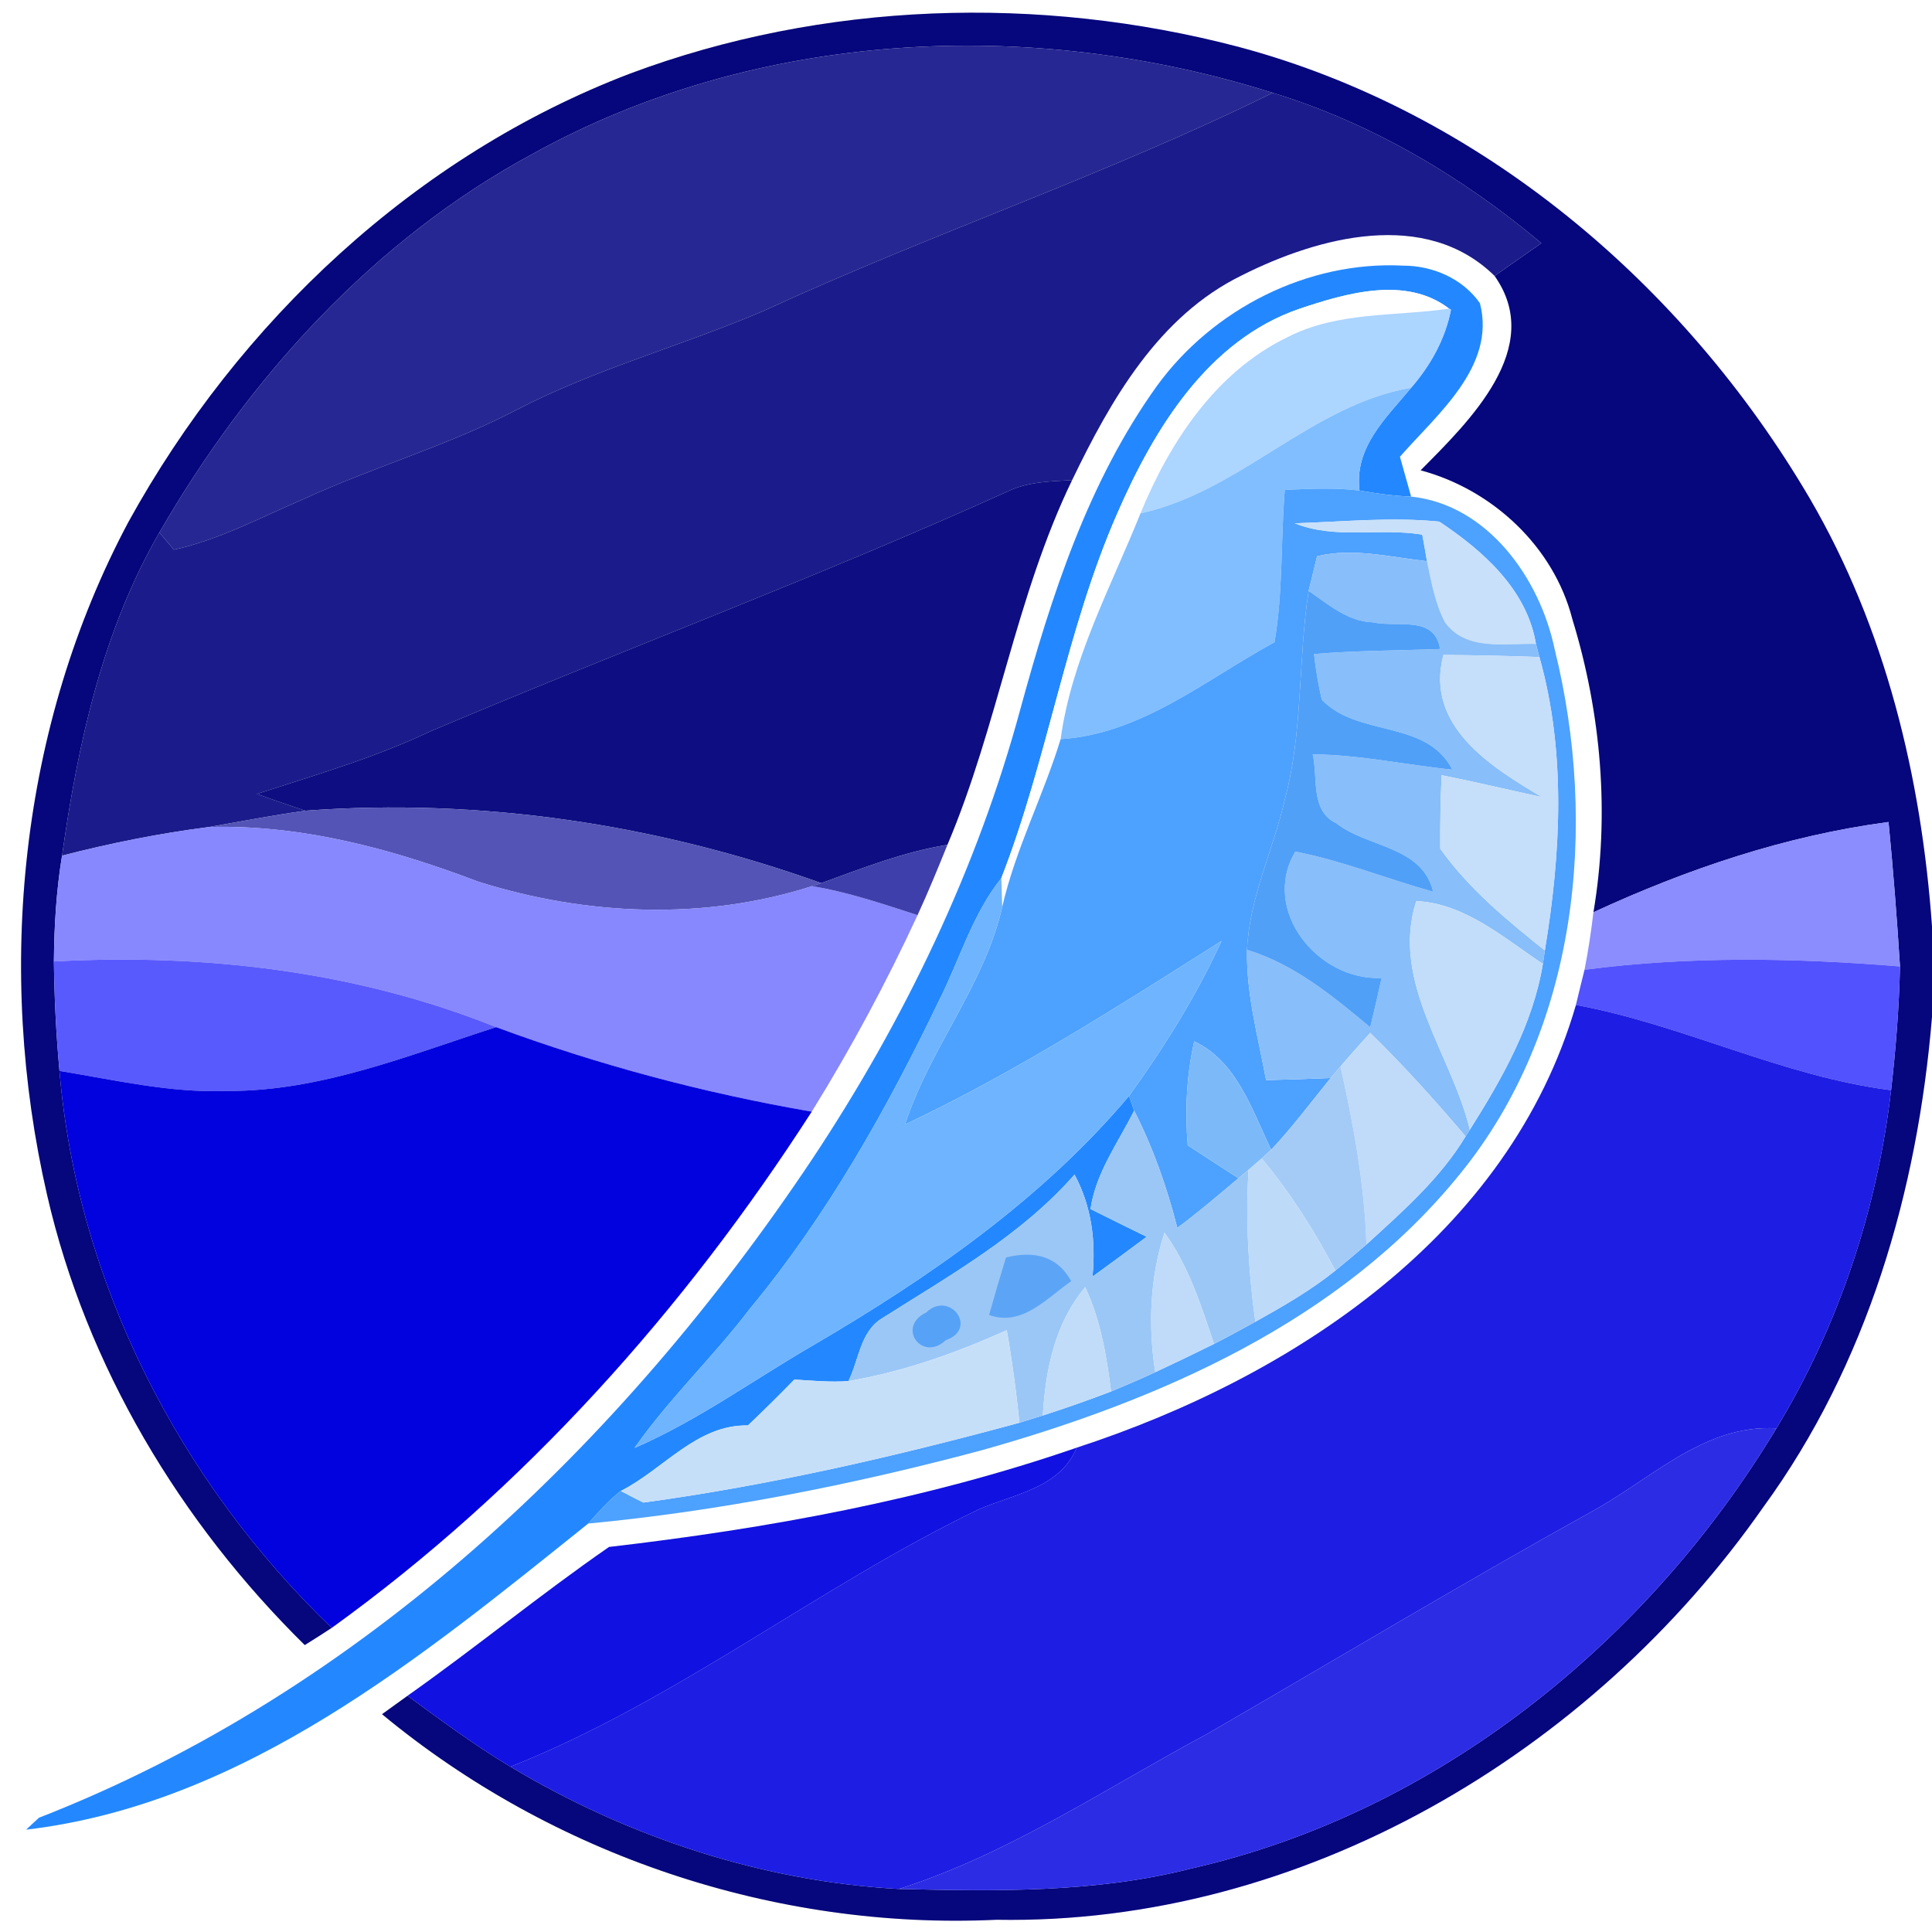
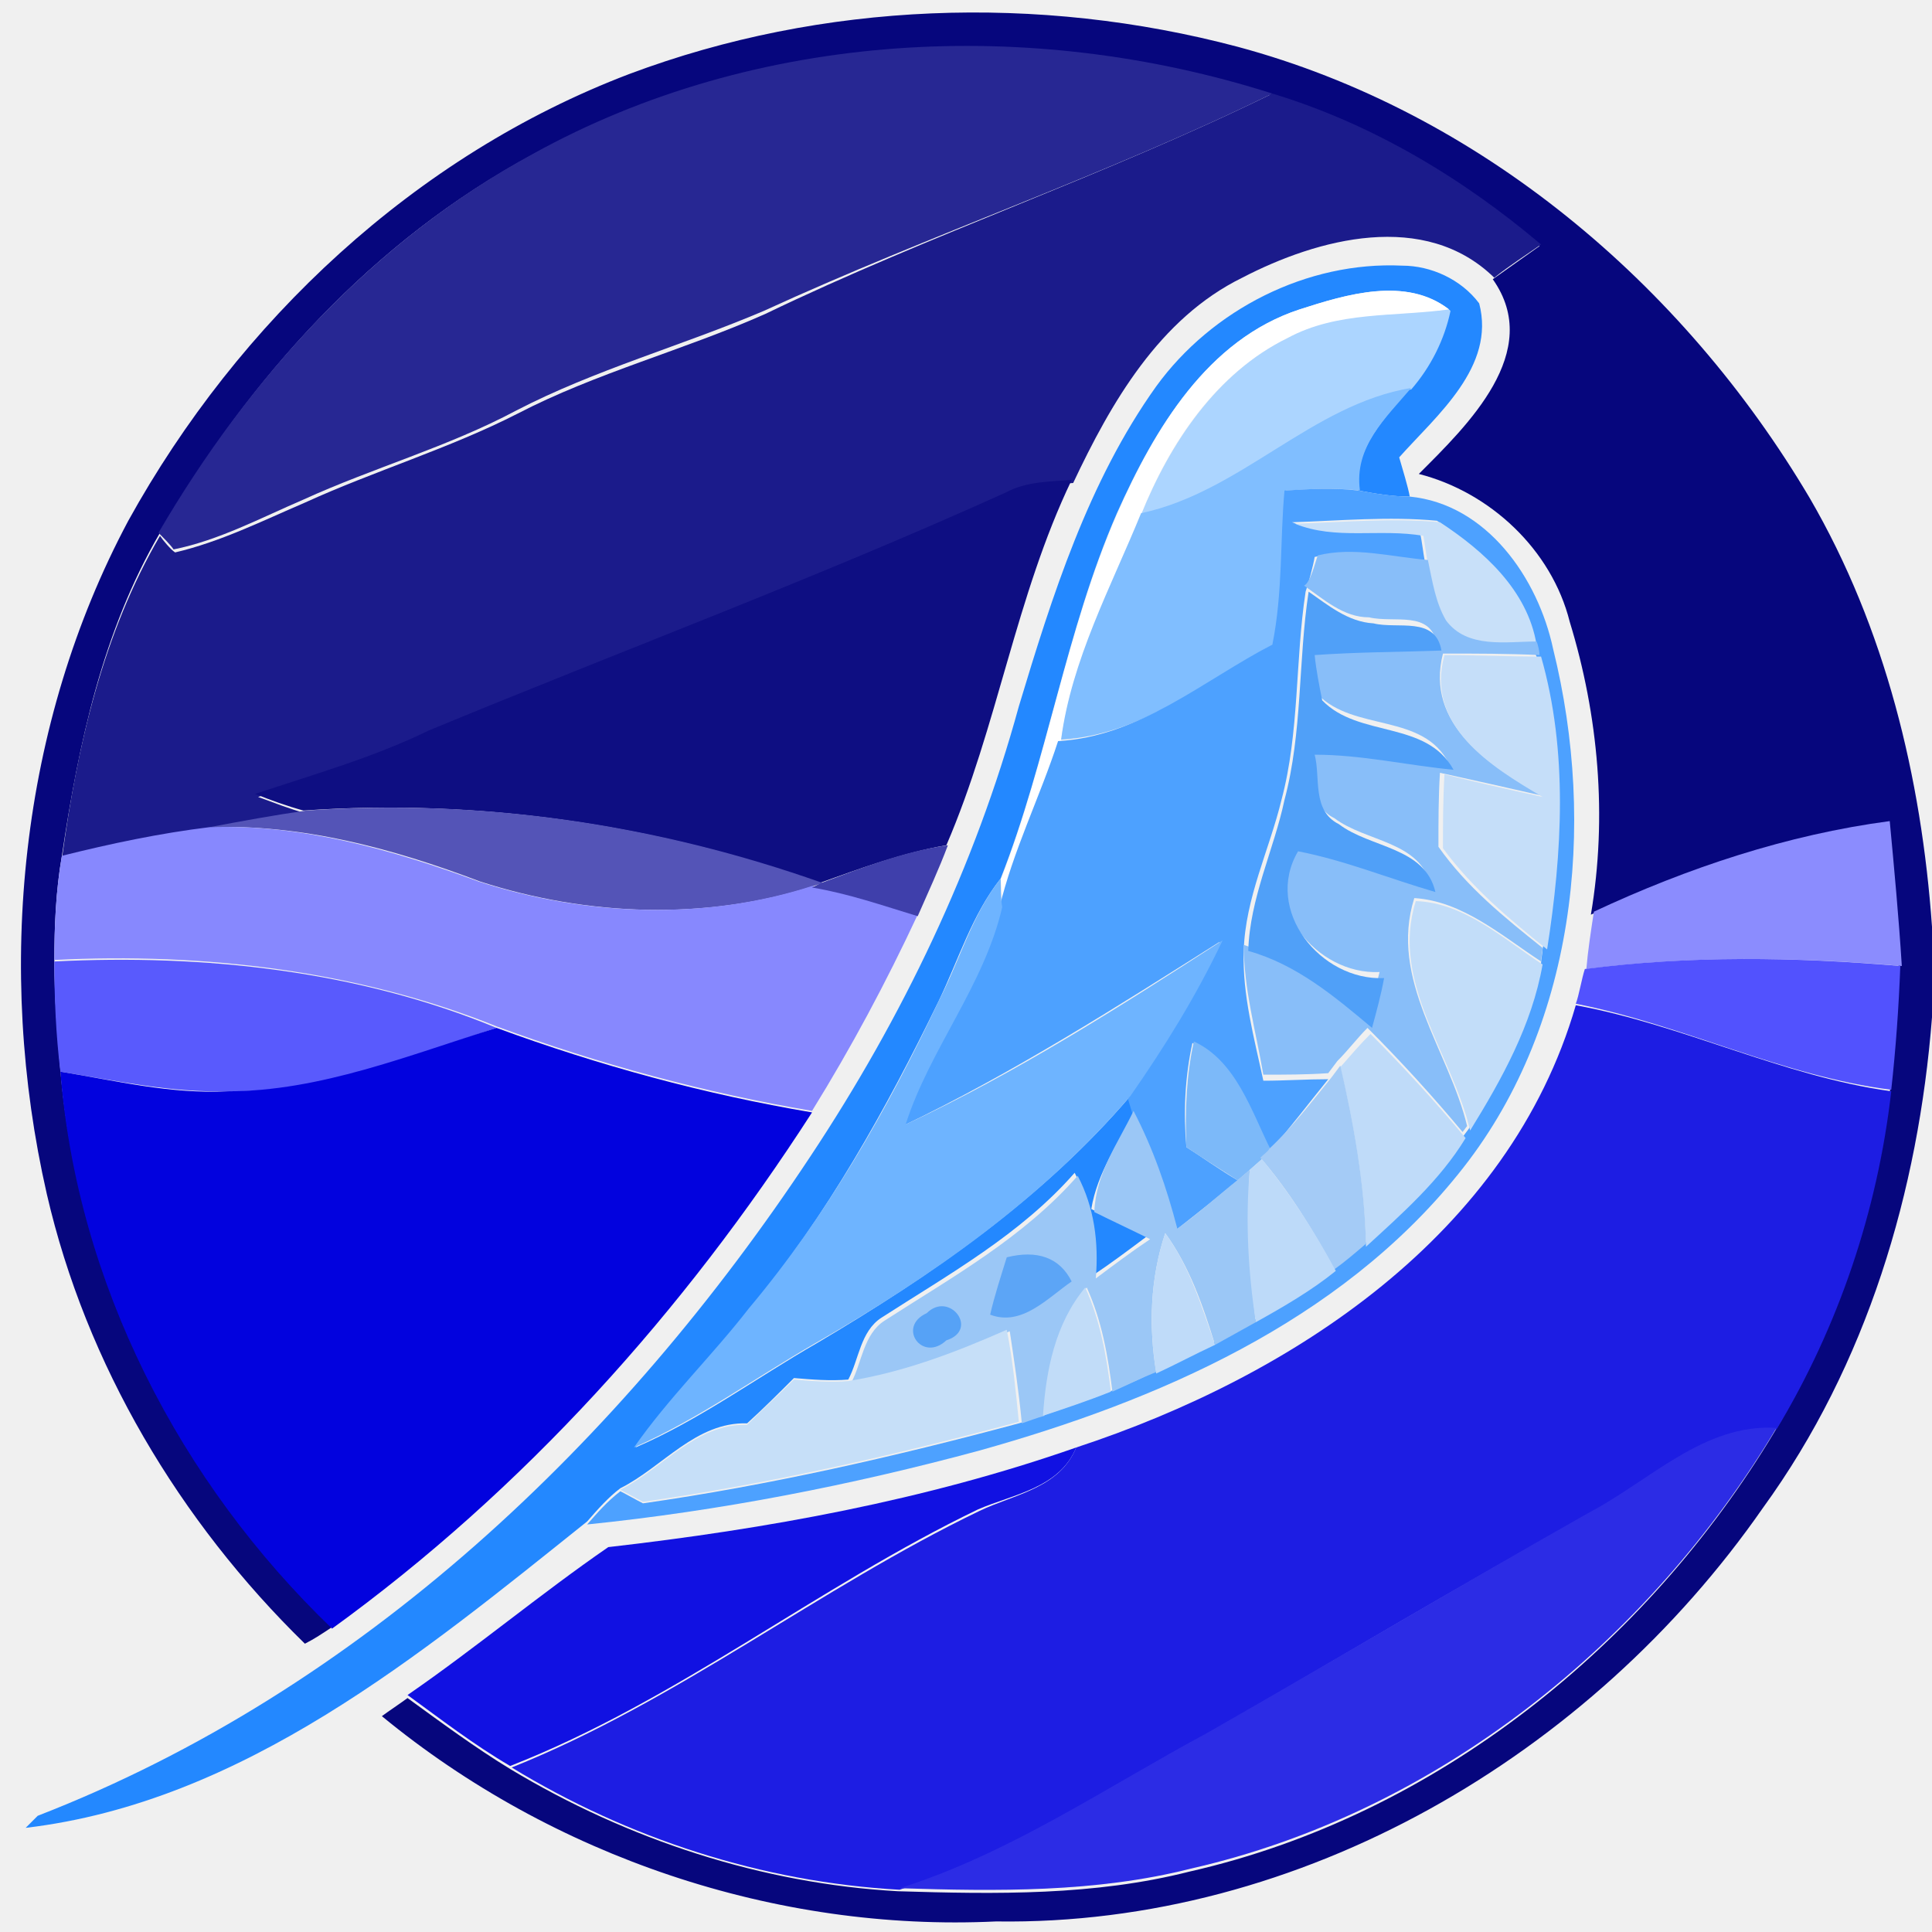
- <svg xmlns="http://www.w3.org/2000/svg" width="128pt" height="128pt" viewBox="0 0 128 128" version="1.1">
-   <path fill="#ffffff" d=" M 0.00 0.00 L 128.00 0.00 L 128.00 61.38 C 127.30 51.52 124.92 41.62 119.90 33.02 C 111.58 18.84 98.08 7.37 82.04 3.10 C 68.85 -0.36 54.54 0.09 41.73 4.88 C 27.51 10.31 15.82 21.33 8.52 34.56 C 1.30 48.10 -0.30 64.30 3.12 79.17 C 5.72 90.51 11.94 100.86 20.19 108.99 C 20.79 108.62 21.39 108.24 21.98 107.85 C 34.70 98.68 45.32 86.80 53.78 73.65 C 56.38 69.46 58.72 65.10 60.79 60.63 C 61.50 59.09 62.14 57.53 62.77 55.97 C 66.10 48.11 67.30 39.52 71.03 31.81 C 73.59 26.50 76.76 20.93 82.28 18.24 C 87.35 15.69 94.45 13.79 99.02 18.28 C 102.39 23.04 97.32 27.93 94.12 31.16 C 98.87 32.43 102.94 36.21 104.17 41.01 C 106.09 47.26 106.66 53.98 105.57 60.44 C 105.42 61.71 105.23 62.99 104.98 64.25 C 104.83 64.83 104.55 66.00 104.41 66.58 C 100.01 81.78 85.65 91.24 71.34 95.91 C 61.32 99.37 50.85 101.27 40.35 102.49 C 35.81 105.63 31.52 109.16 27.00 112.35 C 26.58 112.65 25.73 113.27 25.31 113.57 C 36.61 122.93 51.37 127.88 66.02 127.19 C 86.24 127.55 105.41 116.19 116.83 99.84 C 123.71 90.41 127.05 78.90 128.00 67.37 L 128.00 128.00 L 0.00 128.00 L 0.00 0.00 Z" />
-   <path fill="#06067d" d=" M 41.73 4.88 C 54.54 0.09 68.85 -0.36 82.04 3.10 C 98.08 7.37 111.58 18.84 119.90 33.02 C 124.92 41.62 127.30 51.52 128.00 61.38 L 128.00 67.37 C 127.05 78.90 123.71 90.41 116.83 99.84 C 105.41 116.19 86.24 127.55 66.02 127.19 C 51.37 127.88 36.61 122.93 25.31 113.57 C 25.73 113.27 26.58 112.65 27.00 112.35 C 29.23 113.98 31.45 115.63 33.82 117.05 C 41.60 121.71 50.48 124.65 59.56 125.15 C 66.02 125.30 72.58 125.41 78.90 123.80 C 95.20 120.10 109.16 108.80 117.69 94.63 C 121.82 87.83 124.37 80.11 125.29 72.23 C 125.60 69.51 125.82 66.77 125.88 64.03 C 125.68 60.84 125.43 57.64 125.12 54.46 C 118.32 55.36 111.78 57.57 105.57 60.44 C 106.66 53.98 106.09 47.26 104.17 41.01 C 102.94 36.21 98.87 32.43 94.12 31.16 C 97.32 27.93 102.39 23.04 99.02 18.28 C 100.05 17.56 101.09 16.83 102.12 16.11 C 96.89 11.72 90.87 8.15 84.32 6.15 C 68.32 1.09 50.09 1.99 35.28 10.20 C 24.78 15.87 16.48 25.03 10.56 35.28 C 6.78 41.82 5.16 49.29 4.11 56.69 C 3.73 59.01 3.59 61.35 3.57 63.70 C 3.60 66.12 3.72 68.54 3.94 70.95 C 5.11 84.95 11.90 98.16 21.98 107.85 C 21.39 108.24 20.79 108.62 20.19 108.99 C 11.94 100.86 5.72 90.51 3.12 79.17 C -0.30 64.30 1.30 48.10 8.52 34.56 C 15.82 21.33 27.51 10.31 41.73 4.88 Z" />
-   <path fill="#272793" d=" M 35.28 10.20 C 50.09 1.99 68.32 1.09 84.32 6.15 C 73.34 11.57 61.73 15.46 50.63 20.58 C 45.21 22.91 39.46 24.43 34.21 27.16 C 29.67 29.53 24.72 30.94 20.08 33.08 C 17.27 34.28 14.52 35.76 11.52 36.42 C 11.28 36.14 10.80 35.57 10.56 35.28 C 16.48 25.03 24.78 15.87 35.28 10.20 Z" />
-   <path fill="#1b1b8b" d=" M 84.32 6.15 C 90.87 8.15 96.89 11.72 102.12 16.11 C 101.09 16.83 100.05 17.56 99.02 18.28 C 94.45 13.79 87.35 15.69 82.28 18.24 C 76.76 20.93 73.59 26.50 71.03 31.81 C 69.56 31.89 68.04 31.92 66.69 32.59 C 54.14 38.26 41.21 43.07 28.54 48.44 C 24.84 50.20 20.90 51.34 17.02 52.60 C 18.08 52.99 19.16 53.36 20.24 53.71 C 18.11 54.01 15.99 54.41 13.86 54.79 C 10.57 55.21 7.32 55.86 4.11 56.69 C 5.16 49.29 6.78 41.82 10.56 35.28 C 10.80 35.57 11.28 36.14 11.52 36.42 C 14.52 35.76 17.27 34.28 20.08 33.08 C 24.72 30.94 29.67 29.53 34.21 27.16 C 39.46 24.43 45.21 22.91 50.63 20.58 C 61.73 15.46 73.34 11.57 84.32 6.15 Z" />
-   <path fill="#2388ff" d=" M 76.64 25.58 C 80.35 20.47 86.64 17.27 92.98 17.60 C 94.92 17.60 96.92 18.46 98.05 20.09 C 99.13 24.27 95.22 27.44 92.75 30.26 C 92.93 30.92 93.30 32.24 93.49 32.90 C 92.34 32.86 91.20 32.70 90.07 32.50 C 89.72 29.61 91.82 27.71 93.49 25.69 C 94.78 24.20 95.75 22.47 96.13 20.52 L 96.01 20.45 C 93.15 18.26 89.19 19.42 86.09 20.46 C 80.03 22.54 76.46 28.42 74.03 34.00 C 70.61 41.79 69.42 50.28 66.34 58.18 C 64.42 60.58 63.58 63.59 62.21 66.30 C 58.75 73.49 54.80 80.53 49.69 86.70 C 47.27 89.88 44.34 92.65 42.04 95.93 C 46.28 94.09 50.03 91.34 54.02 89.04 C 61.66 84.56 69.05 79.43 74.80 72.61 L 75.14 73.58 C 74.08 75.71 72.60 77.69 72.25 80.10 C 73.49 80.72 74.72 81.33 75.97 81.94 C 74.78 82.83 73.58 83.71 72.38 84.58 C 72.61 82.23 72.32 79.91 71.19 77.82 C 67.63 81.88 62.88 84.52 58.38 87.38 C 56.99 88.26 56.89 90.15 56.21 91.50 C 55.01 91.59 53.82 91.47 52.63 91.40 C 51.62 92.43 50.60 93.45 49.55 94.44 C 46.16 94.37 43.95 97.36 41.13 98.78 C 40.32 99.40 39.65 100.18 38.97 100.94 C 27.98 109.74 16.20 119.52 1.73 121.22 L 2.58 120.43 C 23.95 112.10 41.24 95.64 53.82 76.78 C 59.90 67.62 64.74 57.58 67.61 46.95 C 69.65 39.49 72.09 31.93 76.64 25.58 Z" />
-   <path fill="#ffffff" d=" M 86.09 20.46 C 89.19 19.42 93.15 18.26 96.01 20.45 C 92.42 20.97 88.62 20.63 85.30 22.34 C 80.57 24.62 77.50 29.28 75.56 34.01 C 73.60 38.90 70.99 43.68 70.27 48.97 C 69.12 52.73 67.28 56.25 66.40 60.09 C 66.38 59.62 66.36 58.66 66.34 58.18 C 69.42 50.28 70.61 41.79 74.03 34.00 C 76.46 28.42 80.03 22.54 86.09 20.46 Z" />
-   <path fill="#acd5ff" d=" M 96.01 20.45 L 96.13 20.52 C 95.75 22.47 94.78 24.20 93.49 25.69 C 86.84 26.84 82.15 32.58 75.56 34.01 C 77.50 29.28 80.57 24.62 85.30 22.34 C 88.62 20.63 92.42 20.97 96.01 20.45 Z" />
-   <path fill="#80beff" d=" M 75.56 34.01 C 82.15 32.58 86.84 26.84 93.49 25.69 C 91.82 27.71 89.72 29.61 90.07 32.50 C 88.42 32.30 86.77 32.38 85.12 32.46 C 84.85 35.82 85.01 39.22 84.44 42.55 C 79.89 45.02 75.64 48.63 70.27 48.97 C 70.99 43.68 73.60 38.90 75.56 34.01 Z" />
-   <path fill="#0e0e82" d=" M 66.69 32.59 C 68.04 31.92 69.56 31.89 71.03 31.81 C 67.30 39.52 66.10 48.11 62.77 55.97 C 59.88 56.44 57.15 57.51 54.41 58.51 C 43.48 54.59 31.84 52.86 20.24 53.71 C 19.16 53.36 18.08 52.99 17.02 52.60 C 20.90 51.34 24.84 50.20 28.54 48.44 C 41.21 43.07 54.14 38.26 66.69 32.59 Z" />
-   <path fill="#4da1ff" d=" M 85.12 32.46 C 86.77 32.38 88.42 32.30 90.07 32.50 C 91.20 32.70 92.34 32.86 93.49 32.90 C 98.57 33.44 102.02 38.32 103.00 43.01 C 105.90 54.72 104.54 68.20 96.72 77.79 C 88.82 87.55 76.83 92.77 65.02 96.09 C 56.48 98.37 47.78 100.10 38.97 100.94 C 39.65 100.18 40.32 99.40 41.13 98.78 C 41.50 98.98 42.25 99.36 42.62 99.55 C 51.04 98.40 59.34 96.49 67.54 94.26 C 67.93 94.14 68.70 93.90 69.09 93.78 C 70.61 93.29 72.12 92.76 73.61 92.19 C 74.59 91.78 75.58 91.36 76.54 90.91 C 77.85 90.30 79.14 89.68 80.43 89.04 C 81.35 88.57 82.26 88.07 83.17 87.57 C 85.00 86.55 86.83 85.50 88.47 84.18 C 89.16 83.62 89.85 83.04 90.53 82.45 C 92.92 80.27 95.41 78.09 97.10 75.29 L 97.38 74.85 C 99.52 71.46 101.56 67.87 102.22 63.86 C 102.25 63.64 102.32 63.19 102.35 62.97 C 103.41 56.57 103.77 49.84 101.99 43.53 C 101.93 43.31 101.82 42.88 101.76 42.66 C 101.16 39.05 98.24 36.48 95.36 34.56 C 92.20 34.24 88.96 34.57 85.78 34.67 C 88.50 35.76 91.43 34.95 94.23 35.42 C 94.31 35.86 94.47 36.74 94.54 37.18 C 92.13 36.92 89.67 36.27 87.26 36.85 C 87.12 37.42 86.84 38.57 86.70 39.15 C 85.99 43.74 86.34 48.46 85.12 52.98 C 84.36 56.31 82.77 59.47 82.62 62.93 C 82.56 65.86 83.35 68.70 83.88 71.56 C 85.31 71.53 86.73 71.48 88.16 71.42 C 86.86 73.02 85.63 74.67 84.22 76.17 C 82.95 73.55 81.96 70.33 79.12 68.99 C 78.61 71.25 78.50 73.57 78.69 75.88 C 79.81 76.61 80.92 77.34 82.05 78.06 C 80.72 79.18 79.40 80.31 78.00 81.35 C 77.32 78.67 76.40 76.05 75.14 73.58 L 74.80 72.61 C 77.14 69.37 79.26 65.97 80.93 62.34 C 74.11 66.66 67.26 71.05 59.96 74.50 C 61.59 69.46 65.21 65.30 66.40 60.09 C 67.28 56.25 69.12 52.73 70.27 48.97 C 75.64 48.63 79.89 45.02 84.44 42.55 C 85.01 39.22 84.85 35.82 85.12 32.46 Z" />
-   <path fill="#c8e0f9" d=" M 85.78 34.67 C 88.96 34.57 92.20 34.24 95.36 34.56 C 98.24 36.48 101.16 39.05 101.76 42.66 C 99.72 42.61 97.11 43.16 95.73 41.22 C 95.07 39.96 94.83 38.55 94.54 37.18 C 94.47 36.74 94.31 35.86 94.23 35.42 C 91.43 34.95 88.50 35.76 85.78 34.67 Z" />
-   <path fill="#88bef9" d=" M 87.26 36.85 C 89.67 36.27 92.13 36.92 94.54 37.18 C 94.83 38.55 95.07 39.96 95.73 41.22 C 97.11 43.16 99.72 42.61 101.76 42.66 C 101.82 42.88 101.93 43.31 101.99 43.53 C 99.87 43.45 97.75 43.41 95.63 43.39 C 94.39 48.07 98.74 50.79 102.16 52.81 C 99.94 52.33 97.73 51.80 95.51 51.36 C 95.44 52.99 95.41 54.61 95.42 56.23 C 97.31 58.88 99.83 60.96 102.35 62.97 C 102.32 63.19 102.25 63.64 102.22 63.86 C 99.64 62.15 97.06 59.85 93.83 59.70 C 92.11 65.09 96.18 69.82 97.38 74.85 L 97.10 75.29 C 95.09 72.92 93.01 70.61 90.78 68.43 C 90.11 69.16 89.46 69.90 88.81 70.65 L 88.16 71.42 C 86.73 71.48 85.31 71.53 83.88 71.56 C 83.35 68.70 82.56 65.86 82.62 62.93 C 85.77 63.89 88.30 66.00 90.78 68.06 C 91.04 66.97 91.30 65.88 91.54 64.79 C 87.34 65.01 83.50 60.31 85.82 56.42 C 88.94 57.03 91.89 58.23 94.95 59.08 C 94.23 56.04 90.62 56.18 88.53 54.54 C 86.79 53.72 87.33 51.51 86.97 49.98 C 90.08 50.00 93.13 50.68 96.22 50.99 C 94.51 47.64 89.95 48.87 87.57 46.35 C 87.34 45.36 87.17 44.35 87.06 43.33 C 89.84 43.10 92.63 43.10 95.41 43.00 C 95.04 40.72 92.57 41.60 90.96 41.23 C 89.30 41.19 88.00 40.03 86.70 39.15 C 86.84 38.57 87.12 37.42 87.26 36.85 Z" />
-   <path fill="#50a0f8" d=" M 85.12 52.98 C 86.34 48.46 85.99 43.74 86.70 39.15 C 88.00 40.03 89.30 41.19 90.96 41.23 C 92.57 41.60 95.04 40.72 95.41 43.00 C 92.63 43.10 89.84 43.10 87.06 43.33 C 87.17 44.35 87.34 45.36 87.57 46.35 C 89.95 48.87 94.51 47.64 96.22 50.99 C 93.13 50.68 90.08 50.00 86.97 49.98 C 87.33 51.51 86.79 53.72 88.53 54.54 C 90.62 56.18 94.23 56.04 94.95 59.08 C 91.89 58.23 88.94 57.03 85.82 56.42 C 83.50 60.31 87.34 65.01 91.54 64.79 C 91.30 65.88 91.04 66.97 90.78 68.06 C 88.30 66.00 85.77 63.89 82.62 62.93 C 82.77 59.47 84.36 56.31 85.12 52.98 Z" />
-   <path fill="#c5def9" d=" M 102.16 52.81 C 98.74 50.79 94.39 48.07 95.63 43.39 C 97.75 43.41 99.87 43.45 101.99 43.53 C 103.77 49.84 103.41 56.57 102.35 62.97 C 99.83 60.96 97.31 58.88 95.42 56.23 C 95.41 54.61 95.44 52.99 95.51 51.36 C 97.73 51.80 99.94 52.33 102.16 52.81 Z" />
-   <path fill="#5454b7" d=" M 13.86 54.79 C 15.99 54.41 18.11 54.01 20.24 53.71 C 31.84 52.86 43.48 54.59 54.41 58.51 L 53.80 58.71 C 46.65 61.01 38.77 60.66 31.65 58.40 C 25.97 56.24 19.99 54.63 13.86 54.79 Z" />
-   <path fill="#8788fe" d=" M 4.11 56.69 C 7.32 55.86 10.57 55.21 13.86 54.79 C 19.99 54.63 25.97 56.24 31.65 58.40 C 38.77 60.66 46.65 61.01 53.80 58.71 C 56.19 59.10 58.49 59.89 60.79 60.63 C 58.72 65.10 56.38 69.46 53.78 73.65 C 46.65 72.42 39.66 70.56 32.87 68.05 C 23.62 64.33 13.48 63.16 3.57 63.70 C 3.59 61.35 3.73 59.01 4.11 56.69 Z" />
-   <path fill="#8b8cfe" d=" M 105.57 60.44 C 111.78 57.57 118.32 55.36 125.12 54.46 C 125.43 57.64 125.68 60.84 125.88 64.03 C 118.93 63.46 111.90 63.34 104.98 64.25 C 105.23 62.99 105.42 61.71 105.57 60.44 Z" />
-   <path fill="#3f3fab" d=" M 54.41 58.51 C 57.15 57.51 59.88 56.44 62.77 55.97 C 62.14 57.53 61.50 59.09 60.79 60.63 C 58.49 59.89 56.19 59.10 53.80 58.71 L 54.41 58.51 Z" />
-   <path fill="#6eb4ff" d=" M 62.21 66.30 C 63.58 63.59 64.42 60.58 66.34 58.18 C 66.36 58.66 66.38 59.62 66.40 60.09 C 65.21 65.30 61.59 69.46 59.96 74.50 C 67.26 71.05 74.11 66.66 80.93 62.34 C 79.26 65.97 77.14 69.37 74.80 72.61 C 69.05 79.43 61.66 84.56 54.02 89.04 C 50.03 91.34 46.28 94.09 42.04 95.93 C 44.34 92.65 47.27 89.88 49.69 86.70 C 54.80 80.53 58.75 73.49 62.21 66.30 Z" />
-   <path fill="#c2ddf9" d=" M 93.83 59.70 C 97.06 59.85 99.64 62.15 102.22 63.86 C 101.56 67.87 99.52 71.46 97.38 74.85 C 96.18 69.82 92.11 65.09 93.83 59.70 Z" />
-   <path fill="#595afd" d=" M 3.57 63.70 C 13.48 63.16 23.62 64.33 32.87 68.05 C 27.06 69.92 21.25 72.31 15.04 72.28 C 11.29 72.42 7.61 71.55 3.94 70.95 C 3.72 68.54 3.60 66.12 3.57 63.70 Z" />
-   <path fill="#5252fe" d=" M 104.98 64.25 C 111.90 63.34 118.93 63.46 125.88 64.03 C 125.82 66.77 125.60 69.51 125.29 72.23 C 118.07 71.31 111.53 67.90 104.41 66.58 C 104.55 66.00 104.83 64.83 104.98 64.25 Z" />
-   <path fill="#1d1de3" d=" M 71.34 95.91 C 85.65 91.24 100.01 81.78 104.41 66.58 C 111.53 67.90 118.07 71.31 125.29 72.23 C 124.37 80.11 121.82 87.83 117.69 94.63 C 112.85 94.34 109.27 98.12 105.28 100.24 C 96.77 104.97 88.42 109.99 79.99 114.87 C 73.27 118.47 66.88 122.81 59.56 125.15 C 50.48 124.65 41.60 121.71 33.82 117.05 C 44.83 112.67 54.18 105.15 64.80 100.02 C 67.18 98.97 70.20 98.62 71.34 95.91 Z" />
-   <path fill="#0202de" d=" M 32.87 68.05 C 39.66 70.56 46.65 72.42 53.78 73.65 C 45.32 86.80 34.70 98.68 21.98 107.85 C 11.90 98.16 5.11 84.95 3.94 70.95 C 7.61 71.55 11.29 72.42 15.04 72.28 C 21.25 72.31 27.06 69.92 32.87 68.05 Z" />
-   <path fill="#7cb9f9" d=" M 79.12 68.99 C 81.96 70.33 82.95 73.55 84.22 76.17 C 84.06 76.31 83.75 76.60 83.59 76.75 L 82.72 77.50 L 82.05 78.06 C 80.92 77.34 79.81 76.61 78.69 75.88 C 78.50 73.57 78.61 71.25 79.12 68.99 Z" />
-   <path fill="#bfdbf9" d=" M 88.81 70.65 C 89.46 69.90 90.11 69.16 90.78 68.43 C 93.01 70.61 95.09 72.92 97.10 75.29 C 95.41 78.09 92.92 80.27 90.53 82.45 C 90.40 78.46 89.68 74.53 88.81 70.65 Z" />
-   <path fill="#a4cbf6" d=" M 88.16 71.42 L 88.81 70.65 C 89.68 74.53 90.40 78.46 90.53 82.45 C 89.85 83.04 89.16 83.62 88.47 84.18 C 87.09 81.55 85.49 79.03 83.59 76.75 C 83.75 76.60 84.06 76.31 84.22 76.17 C 85.63 74.67 86.86 73.02 88.16 71.42 Z" />
-   <path fill="#9bc7f6" d=" M 75.14 73.58 C 76.40 76.05 77.32 78.67 78.00 81.35 C 79.40 80.31 80.72 79.18 82.05 78.06 L 82.72 77.50 C 82.52 80.86 82.71 84.24 83.17 87.57 C 82.26 88.07 81.35 88.57 80.43 89.04 C 79.58 86.49 78.75 83.87 77.15 81.67 C 76.18 84.66 76.06 87.83 76.54 90.91 C 75.58 91.36 74.59 91.78 73.61 92.19 C 73.32 89.82 72.91 87.46 71.90 85.28 C 69.89 87.66 69.27 90.75 69.09 93.78 C 68.70 93.90 67.93 94.14 67.54 94.26 C 67.33 92.20 67.06 90.16 66.70 88.13 C 63.34 89.64 59.86 90.88 56.21 91.50 C 56.89 90.15 56.99 88.26 58.38 87.38 C 62.88 84.52 67.63 81.88 71.19 77.82 C 72.32 79.91 72.61 82.23 72.38 84.58 C 73.58 83.71 74.78 82.83 75.97 81.94 C 74.72 81.33 73.49 80.72 72.25 80.10 C 72.60 77.69 74.08 75.71 75.14 73.58 Z" />
-   <path fill="#bddaf9" d=" M 83.59 76.75 C 85.49 79.03 87.09 81.55 88.47 84.18 C 86.83 85.50 85.00 86.55 83.17 87.57 C 82.71 84.24 82.52 80.86 82.72 77.50 L 83.59 76.75 Z" />
-   <path fill="#bfdbf9" d=" M 77.15 81.67 C 78.75 83.87 79.58 86.49 80.43 89.04 C 79.14 89.68 77.85 90.30 76.54 90.91 C 76.06 87.83 76.18 84.66 77.15 81.67 Z" />
-   <path fill="#5ca5f6" d=" M 66.65 83.31 C 68.68 82.81 70.12 83.33 70.97 84.88 C 69.38 85.98 67.71 87.92 65.53 87.12 C 65.89 85.84 66.26 84.57 66.65 83.31 Z" />
-   <path fill="#c1dcf8" d=" M 69.09 93.78 C 69.27 90.75 69.89 87.66 71.90 85.28 C 72.91 87.46 73.32 89.82 73.61 92.19 C 72.12 92.76 70.61 93.29 69.09 93.78 Z" />
-   <path fill="#56a2f6" d=" M 61.36 86.96 C 62.90 85.46 64.85 88.02 62.66 88.79 C 61.09 90.27 59.37 87.91 61.36 86.96 Z" />
-   <path fill="#c6dff8" d=" M 56.21 91.50 C 59.86 90.88 63.34 89.64 66.70 88.13 C 67.06 90.16 67.33 92.20 67.54 94.26 C 59.34 96.49 51.04 98.40 42.62 99.55 C 42.25 99.36 41.50 98.98 41.13 98.78 C 43.95 97.36 46.16 94.37 49.55 94.44 C 50.60 93.45 51.62 92.43 52.63 91.40 C 53.82 91.47 55.01 91.59 56.21 91.50 Z" />
-   <path fill="#2c2ce5" d=" M 105.28 100.24 C 109.27 98.12 112.85 94.34 117.69 94.63 C 109.16 108.80 95.20 120.10 78.90 123.80 C 72.58 125.41 66.02 125.30 59.56 125.15 C 66.88 122.81 73.27 118.47 79.99 114.87 C 88.42 109.99 96.77 104.97 105.28 100.24 Z" />
-   <path fill="#1111e2" d=" M 40.35 102.49 C 50.85 101.27 61.32 99.37 71.34 95.91 C 70.20 98.62 67.18 98.97 64.80 100.02 C 54.18 105.15 44.83 112.67 33.82 117.05 C 31.45 115.63 29.23 113.98 27.00 112.35 C 31.52 109.16 35.81 105.63 40.35 102.49 Z" />
+ <svg xmlns="http://www.w3.org/2000/svg" version="1.1" id="Livello_1" x="0px" y="0px" viewBox="0 0 128 128" style="enable-background:new 0 0 128 128;" xml:space="preserve">
+   <style type="text/css">
+ 	.st0{fill:#06067D;}
+ 	.st1{fill:#272793;}
+ 	.st2{fill:#1B1B8B;}
+ 	.st3{fill:#2388FF;}
+ 	.st4{fill:#FFFFFF;}
+ 	.st5{fill:#ACD5FF;}
+ 	.st6{fill:#80BEFF;}
+ 	.st7{fill:#0E0E82;}
+ 	.st8{fill:#4DA1FF;}
+ 	.st9{fill:#C8E0F9;}
+ 	.st10{fill:#88BEF9;}
+ 	.st11{fill:#50A0F8;}
+ 	.st12{fill:#C5DEF9;}
+ 	.st13{fill:#5454B7;}
+ 	.st14{fill:#8788FE;}
+ 	.st15{fill:#8B8CFE;}
+ 	.st16{fill:#3F3FAB;}
+ 	.st17{fill:#6EB4FF;}
+ 	.st18{fill:#C2DDF9;}
+ 	.st19{fill:#595AFD;}
+ 	.st20{fill:#5252FE;}
+ 	.st21{fill:#1D1DE3;}
+ 	.st22{fill:#0202DE;}
+ 	.st23{fill:#7CB9F9;}
+ 	.st24{fill:#BFDBF9;}
+ 	.st25{fill:#A4CBF6;}
+ 	.st26{fill:#9BC7F6;}
+ 	.st27{fill:#BDDAF9;}
+ 	.st28{fill:#5CA5F6;}
+ 	.st29{fill:#C1DCF8;}
+ 	.st30{fill:#56A2F6;}
+ 	.st31{fill:#C6DFF8;}
+ 	.st32{fill:#2C2CE5;}
+ 	.st33{fill:#1111E2;}
+ </style>
+   <path class="st0" d="M41.7,4.9C54.5,0.1,68.8-0.4,82,3.1c16,4.3,29.5,15.7,37.9,29.9c5,8.6,7.4,18.5,8.1,28.4v6  c-0.9,11.5-4.3,23-11.2,32.5c-11.4,16.4-30.6,27.7-50.8,27.4c-14.6,0.7-29.4-4.3-40.7-13.6c0.4-0.3,1.3-0.9,1.7-1.2  c2.2,1.6,4.5,3.3,6.8,4.7c7.8,4.7,16.7,7.6,25.7,8.1c6.5,0.2,13,0.3,19.3-1.3c16.3-3.7,30.3-15,38.8-29.2c4.1-6.8,6.7-14.5,7.6-22.4  c0.3-2.7,0.5-5.5,0.6-8.2c-0.2-3.2-0.4-6.4-0.8-9.6c-6.8,0.9-13.3,3.1-19.6,6c1.1-6.5,0.5-13.2-1.4-19.4c-1.2-4.8-5.3-8.6-10-9.8  c3.2-3.2,8.3-8.1,4.9-12.9c1-0.7,2.1-1.5,3.1-2.2c-5.2-4.4-11.2-8-17.8-10c-16-5.1-34.2-4.2-49,4C24.8,15.9,16.5,25,10.6,35.3  c-3.8,6.5-5.4,14-6.5,21.4c-0.4,2.3-0.5,4.7-0.5,7c0,2.4,0.2,4.8,0.4,7.2c1.2,14,8,27.2,18,36.9c-0.6,0.4-1.2,0.8-1.8,1.1  c-8.3-8.1-14.5-18.5-17.1-29.8c-3.4-14.9-1.8-31.1,5.4-44.6C15.8,21.3,27.5,10.3,41.7,4.9z" />
+   <path class="st1" d="M35.3,10.2c14.8-8.2,33-9.1,49-4c-11,5.4-22.6,9.3-33.7,14.4c-5.4,2.3-11.2,3.9-16.4,6.6  c-4.5,2.4-9.5,3.8-14.1,5.9c-2.8,1.2-5.6,2.7-8.6,3.3c-0.2-0.3-0.7-0.8-1-1.1C16.5,25,24.8,15.9,35.3,10.2z" />
+   <path class="st2" d="M84.3,6.2c6.6,2,12.6,5.6,17.8,10c-1,0.7-2.1,1.4-3.1,2.2c-4.6-4.5-11.7-2.6-16.7,0c-5.5,2.7-8.7,8.3-11.2,13.6  c-1.5,0.1-3,0.1-4.3,0.8c-12.6,5.7-25.5,10.5-38.2,15.8c-3.7,1.8-7.6,2.9-11.5,4.2c1.1,0.4,2.1,0.8,3.2,1.1  c-2.1,0.3-4.2,0.7-6.4,1.1c-3.3,0.4-6.5,1.1-9.8,1.9c1-7.4,2.7-14.9,6.5-21.4c0.2,0.3,0.7,0.9,1,1.1c3-0.7,5.8-2.1,8.6-3.3  c4.6-2.1,9.6-3.6,14.1-5.9c5.2-2.7,11-4.2,16.4-6.6C61.7,15.5,73.3,11.6,84.3,6.2z" />
+   <path class="st3" d="M76.6,25.6c3.7-5.1,10-8.3,16.3-8c1.9,0,3.9,0.9,5.1,2.5c1.1,4.2-2.8,7.4-5.3,10.2c0.2,0.7,0.6,2,0.7,2.6  c-1.2,0-2.3-0.2-3.4-0.4c-0.3-2.9,1.8-4.8,3.4-6.8c1.3-1.5,2.3-3.2,2.6-5.2L96,20.5c-2.9-2.2-6.8-1-9.9,0C80,22.5,76.5,28.4,74,34  c-3.4,7.8-4.6,16.3-7.7,24.2c-1.9,2.4-2.8,5.4-4.1,8.1c-3.5,7.2-7.4,14.2-12.5,20.4c-2.4,3.2-5.3,6-7.6,9.2c4.2-1.8,8-4.6,12-6.9  c7.6-4.5,15-9.6,20.8-16.4l0.3,1c-1.1,2.1-2.5,4.1-2.9,6.5c1.2,0.6,2.5,1.2,3.7,1.8c-1.2,0.9-2.4,1.8-3.6,2.6  c0.2-2.3-0.1-4.7-1.2-6.8c-3.6,4.1-8.3,6.7-12.8,9.6c-1.4,0.9-1.5,2.8-2.2,4.1c-1.2,0.1-2.4,0-3.6-0.1c-1,1-2,2-3.1,3  c-3.4-0.1-5.6,2.9-8.4,4.3c-0.8,0.6-1.5,1.4-2.2,2.2c-11,8.8-22.8,18.6-37.2,20.3l0.8-0.8c21.4-8.3,38.7-24.8,51.2-43.7  c6.1-9.2,10.9-19.2,13.8-29.8C69.7,39.5,72.1,31.9,76.6,25.6z" />
+   <path class="st4" d="M86.1,20.5c3.1-1,7.1-2.2,9.9,0c-3.6,0.5-7.4,0.2-10.7,1.9c-4.7,2.3-7.8,6.9-9.7,11.7c-2,4.9-4.6,9.7-5.3,15  c-1.1,3.8-3,7.3-3.9,11.1c0-0.5,0-1.4-0.1-1.9c3.1-7.9,4.3-16.4,7.7-24.2C76.5,28.4,80,22.5,86.1,20.5z" />
+   <path class="st5" d="M96,20.5l0.1,0.1c-0.4,1.9-1.3,3.7-2.6,5.2c-6.7,1.1-11.3,6.9-17.9,8.3c1.9-4.7,5-9.4,9.7-11.7  C88.6,20.6,92.4,21,96,20.5z" />
+   <path class="st6" d="M75.6,34c6.6-1.4,11.3-7.2,17.9-8.3c-1.7,2-3.8,3.9-3.4,6.8c-1.7-0.2-3.3-0.1-4.9,0c-0.3,3.4-0.1,6.8-0.7,10.1  c-4.6,2.5-8.8,6.1-14.2,6.4C71,43.7,73.6,38.9,75.6,34z" />
+   <path class="st7" d="M66.7,32.6c1.3-0.7,2.9-0.7,4.3-0.8c-3.7,7.7-4.9,16.3-8.3,24.2c-2.9,0.5-5.6,1.5-8.4,2.5  c-10.9-3.9-22.6-5.6-34.2-4.8c-1.1-0.3-2.2-0.7-3.2-1.1c3.9-1.3,7.8-2.4,11.5-4.2C41.2,43.1,54.1,38.3,66.7,32.6z" />
+   <path class="st8" d="M85.1,32.5c1.6-0.1,3.3-0.2,4.9,0c1.1,0.2,2.3,0.4,3.4,0.4c5.1,0.5,8.5,5.4,9.5,10.1  c2.9,11.7,1.5,25.2-6.3,34.8c-7.9,9.8-19.9,15-31.7,18.3c-8.5,2.3-17.2,4-26,4.9c0.7-0.8,1.3-1.5,2.2-2.2c0.4,0.2,1.1,0.6,1.5,0.8  c8.4-1.2,16.7-3.1,24.9-5.3c0.4-0.1,1.2-0.4,1.5-0.5c1.5-0.5,3-1,4.5-1.6c1-0.4,2-0.8,2.9-1.3c1.3-0.6,2.6-1.2,3.9-1.9  c0.9-0.5,1.8-1,2.7-1.5c1.8-1,3.7-2.1,5.3-3.4c0.7-0.6,1.4-1.1,2.1-1.7c2.4-2.2,4.9-4.4,6.6-7.2l0.3-0.4c2.1-3.4,4.2-7,4.8-11  c0-0.2,0.1-0.7,0.1-0.9c1.1-6.4,1.4-13.1-0.4-19.4c-0.1-0.2-0.2-0.6-0.2-0.9c-0.6-3.6-3.5-6.2-6.4-8.1c-3.2-0.3-6.4,0-9.6,0.1  c2.7,1.1,5.7,0.3,8.5,0.8c0.1,0.4,0.2,1.3,0.3,1.8c-2.4-0.3-4.9-0.9-7.3-0.3c-0.1,0.6-0.4,1.7-0.6,2.3c-0.7,4.6-0.4,9.3-1.6,13.8  c-0.8,3.3-2.4,6.5-2.5,10c-0.1,2.9,0.7,5.8,1.3,8.6c1.4,0,2.9-0.1,4.3-0.1c-1.3,1.6-2.5,3.2-3.9,4.8c-1.3-2.6-2.3-5.8-5.1-7.2  c-0.5,2.3-0.6,4.6-0.4,6.9c1.1,0.7,2.2,1.5,3.4,2.2c-1.3,1.1-2.7,2.2-4.1,3.3c-0.7-2.7-1.6-5.3-2.9-7.8l-0.3-1  c2.3-3.2,4.5-6.6,6.1-10.3c-6.8,4.3-13.7,8.7-21,12.2c1.6-5,5.2-9.2,6.4-14.4c0.9-3.8,2.7-7.4,3.9-11.1c5.4-0.3,9.6-4,14.2-6.4  C85,39.2,84.8,35.8,85.1,32.5z" />
+   <path class="st9" d="M85.8,34.7c3.2-0.1,6.4-0.4,9.6-0.1c2.9,1.9,5.8,4.5,6.4,8.1c-2,0-4.7,0.5-6-1.4c-0.7-1.3-0.9-2.7-1.2-4  c-0.1-0.4-0.2-1.3-0.3-1.8C91.4,35,88.5,35.8,85.8,34.7z" />
+   <path class="st10" d="M87.3,36.8c2.4-0.6,4.9,0.1,7.3,0.3c0.3,1.4,0.5,2.8,1.2,4c1.4,1.9,4,1.4,6,1.4c0.1,0.2,0.2,0.7,0.2,0.9  c-2.1-0.1-4.2-0.1-6.4-0.1c-1.2,4.7,3.1,7.4,6.5,9.4c-2.2-0.5-4.4-1-6.7-1.5c-0.1,1.6-0.1,3.2-0.1,4.9c1.9,2.7,4.4,4.7,6.9,6.7  c0,0.2-0.1,0.7-0.1,0.9c-2.6-1.7-5.2-4-8.4-4.2c-1.7,5.4,2.3,10.1,3.5,15.1l-0.3,0.4c-2-2.4-4.1-4.7-6.3-6.9c-0.7,0.7-1.3,1.5-2,2.2  l-0.6,0.8c-1.4,0.1-2.9,0.1-4.3,0.1c-0.5-2.9-1.3-5.7-1.3-8.6c3.1,1,5.7,3.1,8.2,5.1c0.3-1.1,0.5-2.2,0.8-3.3  c-4.2,0.2-8-4.5-5.7-8.4c3.1,0.6,6.1,1.8,9.1,2.7c-0.7-3-4.3-2.9-6.4-4.5c-1.7-0.8-1.2-3-1.6-4.6c3.1,0,6.2,0.7,9.2,1  c-1.7-3.4-6.3-2.1-8.7-4.6c-0.2-1-0.4-2-0.5-3c2.8-0.2,5.6-0.2,8.4-0.3c-0.4-2.3-2.8-1.4-4.5-1.8c-1.7,0-3-1.2-4.3-2.1  C86.8,38.6,87.1,37.4,87.3,36.8z" />
+   <path class="st11" d="M85.1,53c1.2-4.5,0.9-9.2,1.6-13.8c1.3,0.9,2.6,2,4.3,2.1c1.6,0.4,4.1-0.5,4.5,1.8c-2.8,0.1-5.6,0.1-8.4,0.3  c0.1,1,0.3,2,0.5,3c2.4,2.5,6.9,1.3,8.7,4.6c-3.1-0.3-6.1-1-9.2-1c0.4,1.5-0.2,3.7,1.6,4.6c2.1,1.6,5.7,1.5,6.4,4.5  c-3.1-0.9-6-2.1-9.1-2.7c-2.3,3.9,1.5,8.6,5.7,8.4c-0.2,1.1-0.5,2.2-0.8,3.3c-2.5-2.1-5-4.2-8.2-5.1C82.8,59.5,84.4,56.3,85.1,53z" />
+   <path class="st12" d="M102.2,52.8c-3.4-2-7.8-4.7-6.5-9.4c2.1,0,4.2,0.1,6.4,0.1c1.8,6.3,1.4,13,0.4,19.4c-2.5-2-5-4.1-6.9-6.7  c0-1.6,0-3.2,0.1-4.9C97.7,51.8,99.9,52.3,102.2,52.8z" />
+   <path class="st13" d="M13.9,54.8c2.1-0.4,4.3-0.8,6.4-1.1c11.6-0.8,23.2,0.9,34.2,4.8l-0.6,0.2c-7.1,2.3-15,2-22.1-0.3  C26,56.2,20,54.6,13.9,54.8z" />
+   <path class="st14" d="M4.1,56.7c3.2-0.8,6.5-1.5,9.8-1.9c6.1-0.2,12.1,1.5,17.8,3.6c7.1,2.3,15,2.6,22.1,0.3c2.4,0.4,4.7,1.2,7,1.9  c-2.1,4.5-4.4,8.8-7,13c-7.1-1.2-14.1-3.1-20.9-5.6c-9.2-3.7-19.4-4.9-29.3-4.4C3.6,61.3,3.7,59,4.1,56.7z" />
+   <path class="st15" d="M105.6,60.4c6.2-2.9,12.8-5.1,19.6-6c0.3,3.2,0.6,6.4,0.8,9.6c-6.9-0.6-14-0.7-20.9,0.2  C105.2,63,105.4,61.7,105.6,60.4z" />
+   <path class="st16" d="M54.4,58.5c2.7-1,5.5-2.1,8.4-2.5c-0.6,1.6-1.3,3.1-2,4.7c-2.3-0.7-4.6-1.5-7-1.9L54.4,58.5z" />
+   <path class="st17" d="M62.2,66.3c1.4-2.7,2.2-5.7,4.1-8.1c0,0.5,0,1.4,0.1,1.9c-1.2,5.2-4.8,9.4-6.4,14.4c7.3-3.4,14.2-7.8,21-12.2  c-1.7,3.6-3.8,7-6.1,10.3C69.1,79.4,61.7,84.6,54,89c-4,2.3-7.7,5-12,6.9c2.3-3.3,5.2-6.1,7.6-9.2C54.8,80.5,58.8,73.5,62.2,66.3z" />
+   <path class="st18" d="M93.8,59.7c3.2,0.1,5.8,2.5,8.4,4.2c-0.7,4-2.7,7.6-4.8,11C96.2,69.8,92.1,65.1,93.8,59.7z" />
+   <path class="st19" d="M3.6,63.7c9.9-0.5,20.1,0.6,29.3,4.4c-5.8,1.9-11.6,4.3-17.8,4.2c-3.8,0.1-7.4-0.7-11.1-1.3  C3.7,68.5,3.6,66.1,3.6,63.7z" />
+   <path class="st20" d="M105,64.2c6.9-0.9,13.9-0.8,20.9-0.2c-0.1,2.7-0.3,5.5-0.6,8.2c-7.2-0.9-13.8-4.3-20.9-5.7  C104.6,66,104.8,64.8,105,64.2z" />
+   <path class="st21" d="M71.3,95.9c14.3-4.7,28.7-14.1,33.1-29.3c7.1,1.3,13.7,4.7,20.9,5.7c-0.9,7.9-3.5,15.6-7.6,22.4  c-4.8-0.3-8.4,3.5-12.4,5.6C96.8,105,88.4,110,80,114.9c-6.7,3.6-13.1,7.9-20.4,10.3c-9.1-0.5-18-3.4-25.7-8.1  c11-4.4,20.4-11.9,31-17C67.2,99,70.2,98.6,71.3,95.9z" />
+   <path class="st22" d="M32.9,68.1c6.8,2.5,13.8,4.4,20.9,5.6c-8.5,13.2-19.1,25-31.8,34.2c-10.1-9.7-16.9-22.9-18-36.9  c3.7,0.6,7.3,1.5,11.1,1.3C21.2,72.3,27.1,69.9,32.9,68.1z" />
+   <path class="st23" d="M79.1,69c2.8,1.3,3.8,4.6,5.1,7.2c-0.2,0.1-0.5,0.4-0.6,0.6l-0.9,0.8l-0.7,0.6c-1.1-0.7-2.2-1.4-3.4-2.2  C78.5,73.6,78.6,71.2,79.1,69z" />
+   <path class="st24" d="M88.8,70.7c0.7-0.8,1.3-1.5,2-2.2c2.2,2.2,4.3,4.5,6.3,6.9c-1.7,2.8-4.2,5-6.6,7.2  C90.4,78.5,89.7,74.5,88.8,70.7z" />
+   <path class="st25" d="M88.2,71.4l0.6-0.8c0.9,3.9,1.6,7.8,1.7,11.8c-0.7,0.6-1.4,1.2-2.1,1.7c-1.4-2.6-3-5.2-4.9-7.4  c0.2-0.2,0.5-0.4,0.6-0.6C85.6,74.7,86.9,73,88.2,71.4z" />
+   <path class="st26" d="M75.1,73.6c1.3,2.5,2.2,5.1,2.9,7.8c1.4-1,2.7-2.2,4.1-3.3l0.7-0.6c-0.2,3.4,0,6.7,0.4,10.1  c-0.9,0.5-1.8,1-2.7,1.5c-0.8-2.6-1.7-5.2-3.3-7.4c-1,3-1.1,6.2-0.6,9.2c-1,0.4-2,0.9-2.9,1.3c-0.3-2.4-0.7-4.7-1.7-6.9  c-2,2.4-2.6,5.5-2.8,8.5c-0.4,0.1-1.2,0.4-1.5,0.5c-0.2-2.1-0.5-4.1-0.8-6.1c-3.4,1.5-6.8,2.8-10.5,3.4c0.7-1.3,0.8-3.2,2.2-4.1  c4.5-2.9,9.2-5.5,12.8-9.6c1.1,2.1,1.4,4.4,1.2,6.8c1.2-0.9,2.4-1.8,3.6-2.6c-1.2-0.6-2.5-1.2-3.7-1.8  C72.6,77.7,74.1,75.7,75.1,73.6z" />
+   <path class="st27" d="M83.6,76.8c1.9,2.3,3.5,4.8,4.9,7.4c-1.6,1.3-3.5,2.4-5.3,3.4c-0.5-3.3-0.7-6.7-0.4-10.1L83.6,76.8z" />
+   <path class="st24" d="M77.2,81.7c1.6,2.2,2.4,4.8,3.3,7.4c-1.3,0.6-2.6,1.3-3.9,1.9C76.1,87.8,76.2,84.7,77.2,81.7z" />
+   <path class="st28" d="M66.7,83.3c2-0.5,3.5,0,4.3,1.6c-1.6,1.1-3.3,3-5.4,2.2C65.9,85.8,66.3,84.6,66.7,83.3z" />
+   <path class="st29" d="M69.1,93.8c0.2-3,0.8-6.1,2.8-8.5c1,2.2,1.4,4.5,1.7,6.9C72.1,92.8,70.6,93.3,69.1,93.8z" />
+   <path class="st30" d="M61.4,87c1.5-1.5,3.5,1.1,1.3,1.8C61.1,90.3,59.4,87.9,61.4,87z" />
+   <path class="st31" d="M56.2,91.5c3.7-0.6,7.1-1.9,10.5-3.4c0.4,2,0.6,4.1,0.8,6.1c-8.2,2.2-16.5,4.1-24.9,5.3  c-0.4-0.2-1.1-0.6-1.5-0.8c2.8-1.4,5-4.4,8.4-4.3c1-1,2.1-2,3.1-3C53.8,91.5,55,91.6,56.2,91.5z" />
+   <path class="st32" d="M105.3,100.2c4-2.1,7.6-5.9,12.4-5.6c-8.5,14.2-22.5,25.5-38.8,29.2c-6.3,1.6-12.9,1.5-19.3,1.3  c7.3-2.3,13.7-6.7,20.4-10.3C88.4,110,96.8,105,105.3,100.2z" />
+   <path class="st33" d="M40.3,102.5c10.5-1.2,21-3.1,31-6.6c-1.1,2.7-4.2,3.1-6.5,4.1c-10.6,5.1-20,12.7-31,17  c-2.4-1.4-4.6-3.1-6.8-4.7C31.5,109.2,35.8,105.6,40.3,102.5z" />
</svg>
